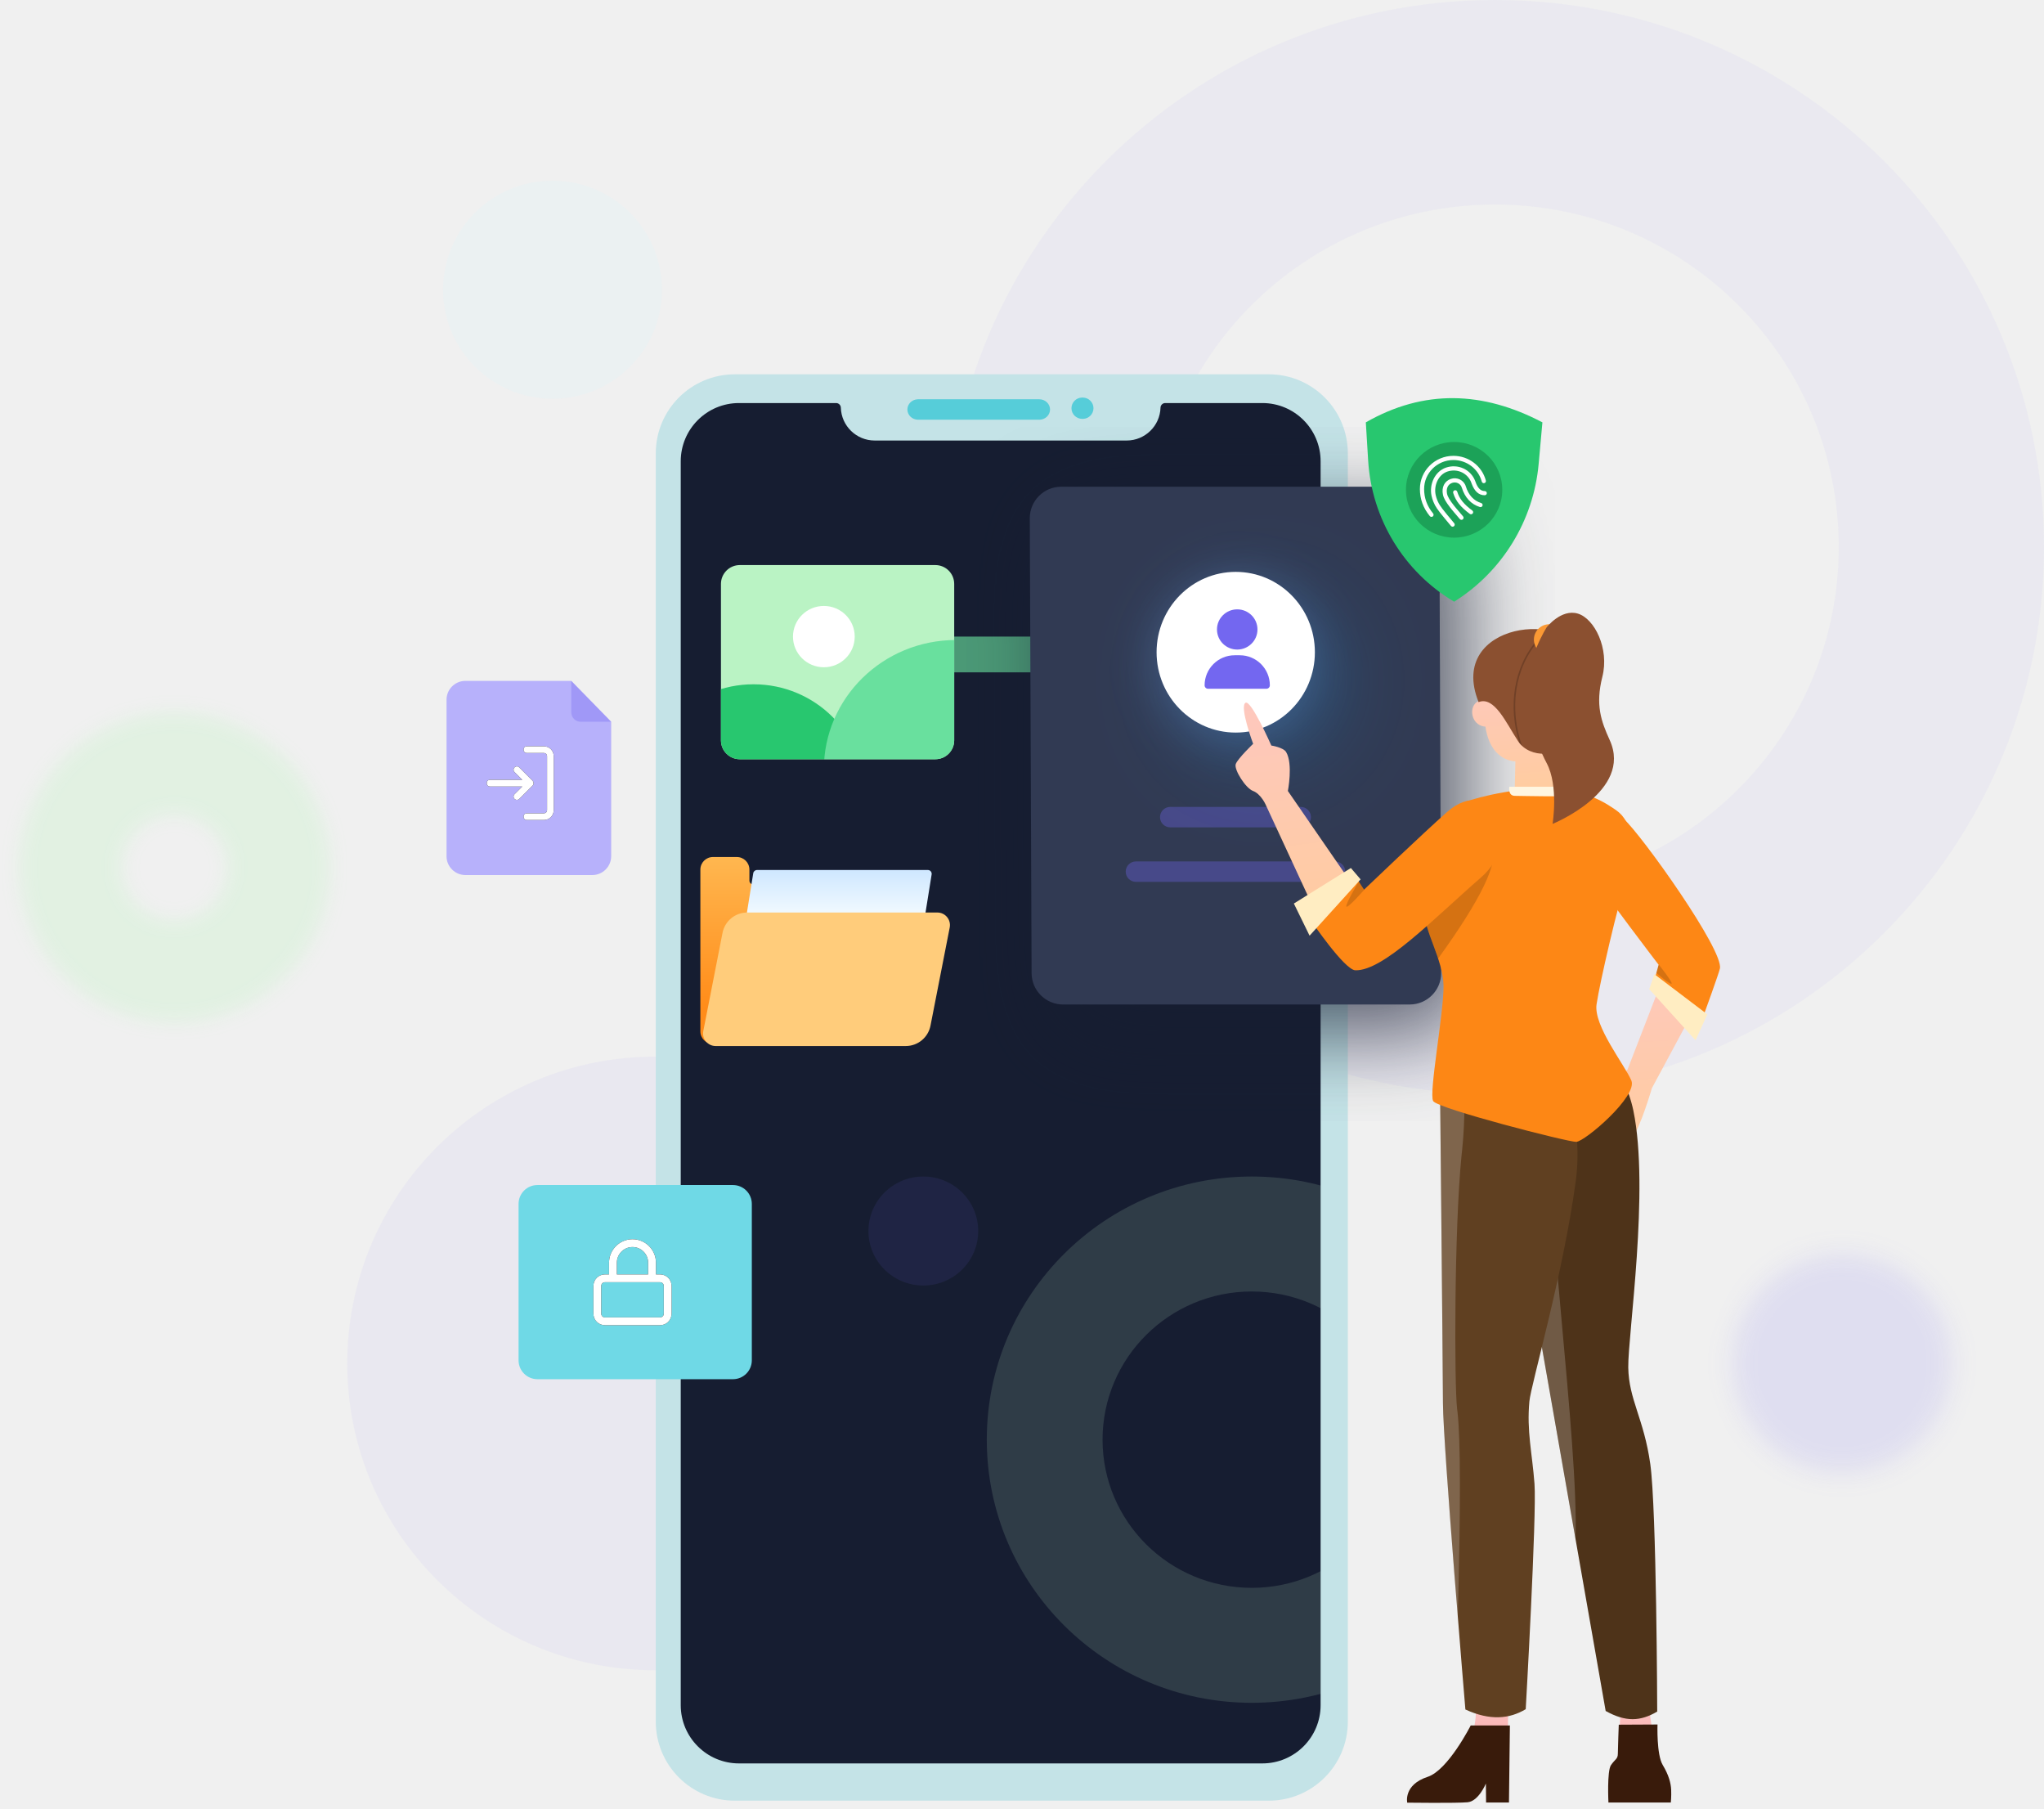
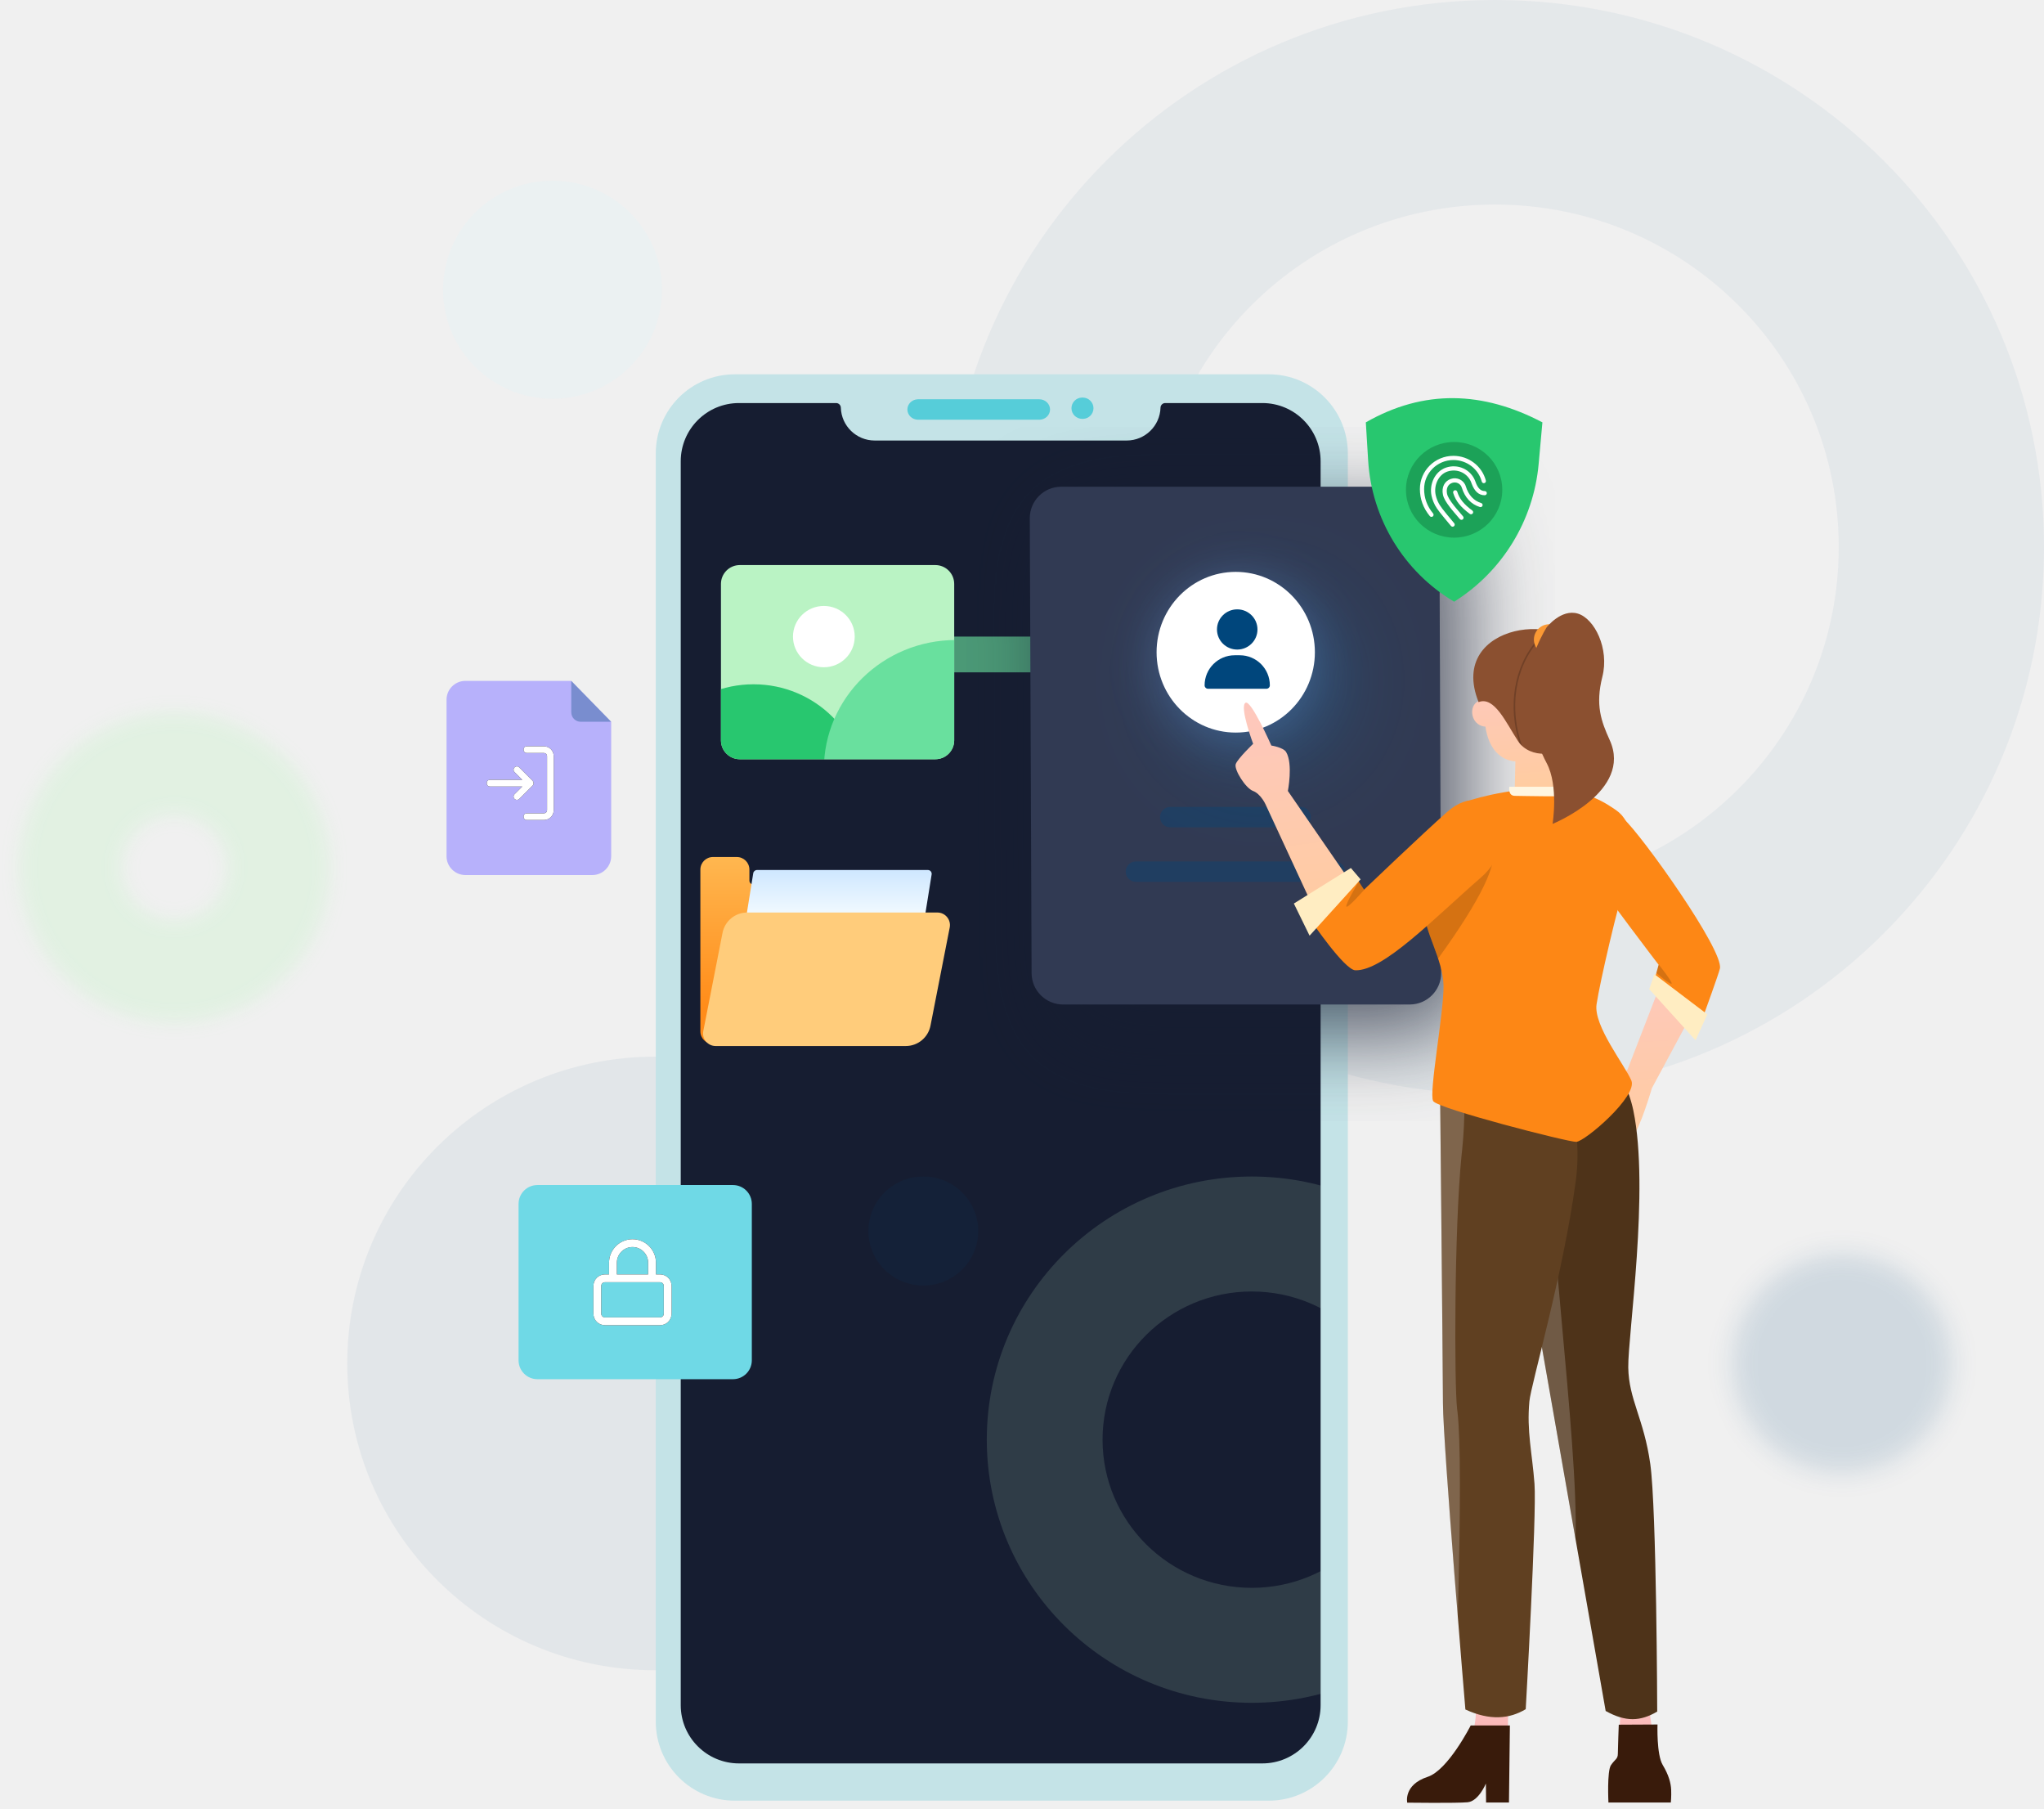
<svg xmlns="http://www.w3.org/2000/svg" width="650" height="575" viewBox="0 0 650 575" fill="none">
  <g id="Illustration">
    <g id="Shape">
-       <path id="Oval" opacity="0.053" fill-rule="evenodd" clip-rule="evenodd" d="M650 173.93C650 77.871 571.829 0 475.402 0C378.974 0 300.804 77.871 300.804 173.93C300.804 269.988 378.974 347.859 475.402 347.859C571.829 347.859 650 269.988 650 173.93ZM366.074 173.93C366.074 113.781 415.022 65.02 475.402 65.02C535.782 65.02 584.729 113.781 584.729 173.93C584.729 234.078 535.782 282.839 475.402 282.839C415.022 282.839 366.074 234.078 366.074 173.93Z" fill="#7367F0" />
+       <path id="Oval" opacity="0.053" fill-rule="evenodd" clip-rule="evenodd" d="M650 173.93C650 77.871 571.829 0 475.402 0C378.974 0 300.804 77.871 300.804 173.93C300.804 269.988 378.974 347.859 475.402 347.859C571.829 347.859 650 269.988 650 173.93ZM366.074 173.93C366.074 113.781 415.022 65.02 475.402 65.02C535.782 65.02 584.729 113.781 584.729 173.93C584.729 234.078 535.782 282.839 475.402 282.839C415.022 282.839 366.074 234.078 366.074 173.93Z" fill="#00467c" />
      <g id="Oval_2" opacity="0.141" filter="url(#filter0_f)">
        <path fill-rule="evenodd" clip-rule="evenodd" d="M104.993 275.795C104.993 248.563 82.833 226.488 55.497 226.488C28.16 226.488 6 248.563 6 275.795C6 303.027 28.16 325.102 55.497 325.102C82.833 325.102 104.993 303.027 104.993 275.795ZM38.635 275.795C38.635 266.518 46.184 258.998 55.497 258.998C64.809 258.998 72.358 266.518 72.358 275.795C72.358 285.072 64.809 292.592 55.497 292.592C46.184 292.592 38.635 285.072 38.635 275.795Z" fill="#8BF78F" />
      </g>
-       <ellipse id="Oval_3" cx="208.338" cy="433.469" rx="97.905" ry="97.531" fill="#7367F0" fill-opacity="0.061" />
+       <ellipse id="Oval_3" cx="208.338" cy="433.469" rx="97.905" ry="97.531" fill="#00467c" fill-opacity="0.061" />
      <ellipse id="Oval_4" opacity="0.141" cx="175.702" cy="92.112" rx="34.811" ry="34.678" fill="#CEF5FF" />
      <g id="Oval_5" filter="url(#filter1_f)">
-         <ellipse cx="585.818" cy="433.469" rx="34.811" ry="34.678" fill="#7367F0" fill-opacity="0.136" />
+         <ellipse cx="585.818" cy="433.469" rx="34.811" ry="34.678" fill="#00467c" fill-opacity="0.136" />
      </g>
    </g>
    <g id="File Organizer">
      <g id="Phone3">
        <path id="Rectangle" fill-rule="evenodd" clip-rule="evenodd" d="M208.539 144.137C208.539 130.254 219.793 119 233.676 119H403.481C417.364 119 428.618 130.254 428.618 144.137V547.336C428.618 561.218 417.364 572.473 403.481 572.473H233.676C219.793 572.473 208.539 561.218 208.539 547.336V144.137Z" fill="#C4E3E7" />
        <g id="Group 48">
          <path id="Rectangle_2" fill-rule="evenodd" clip-rule="evenodd" d="M216.477 146.66C216.477 136.431 224.769 128.138 234.999 128.138H265.888C266.701 128.138 267.366 128.784 267.39 129.597V129.597C267.559 135.419 272.328 140.051 278.153 140.051H358.284C364.108 140.051 368.877 135.419 369.047 129.597V129.597C369.07 128.784 369.736 128.138 370.548 128.138H401.438C411.667 128.138 419.96 136.431 419.96 146.66V542.105C419.96 552.334 411.667 560.627 401.438 560.627H234.999C224.769 560.627 216.477 552.334 216.477 542.105V146.66Z" fill="#161D31" />
          <mask id="mask0" mask-type="alpha" maskUnits="userSpaceOnUse" x="216" y="128" width="204" height="433">
            <path id="Rectangle_3" fill-rule="evenodd" clip-rule="evenodd" d="M216.477 146.66C216.477 136.431 224.769 128.138 234.999 128.138H265.888C266.701 128.138 267.366 128.784 267.39 129.597V129.597C267.559 135.419 272.328 140.051 278.153 140.051H358.284C364.108 140.051 368.877 135.419 369.047 129.597V129.597C369.07 128.784 369.736 128.138 370.548 128.138H401.438C411.667 128.138 419.96 136.431 419.96 146.66V542.105C419.96 552.334 411.667 560.627 401.438 560.627H234.999C224.769 560.627 216.477 552.334 216.477 542.105V146.66Z" fill="white" />
          </mask>
          <g mask="url(#mask0)">
-             <ellipse id="Oval_6" opacity="0.099" cx="293.623" cy="391.368" rx="17.453" ry="17.328" fill="#7367F0" />
+             <ellipse id="Oval_6" opacity="0.099" cx="293.623" cy="391.368" rx="17.453" ry="17.328" fill="#00467c" />
            <path id="Oval_7" opacity="0.141" fill-rule="evenodd" clip-rule="evenodd" d="M398.068 374.04C444.606 374.04 482.333 411.496 482.333 457.7C482.333 503.904 444.606 541.359 398.068 541.359C351.53 541.359 313.803 503.904 313.803 457.7C313.803 411.496 351.53 374.04 398.068 374.04ZM398.068 410.59C371.862 410.59 350.618 431.682 350.618 457.7C350.618 483.717 371.862 504.809 398.068 504.809C424.274 504.809 445.518 483.717 445.518 457.7C445.518 431.682 424.274 410.59 398.068 410.59Z" fill="#C8F5D0" />
            <path id="Rectangle_4" fill-rule="evenodd" clip-rule="evenodd" d="M241.264 208.075C241.264 204.934 243.809 202.389 246.949 202.389H391.019C394.159 202.389 396.704 204.934 396.704 208.075V208.075C396.704 211.215 394.159 213.76 391.019 213.76H246.949C243.809 213.76 241.264 211.215 241.264 208.075V208.075Z" fill="#68DE9E" fill-opacity="0.642" />
          </g>
        </g>
        <path id="Path" d="M330.508 126.939C332.39 126.939 333.916 128.394 333.916 130.188C333.916 131.942 332.457 133.372 330.632 133.435L330.508 133.437H291.962C290.08 133.437 288.554 131.982 288.554 130.188C288.554 128.433 290.013 127.004 291.838 126.941L291.962 126.939H330.508Z" fill="#56CDD9" />
        <path id="Path_2" d="M344.322 126.397C346.205 126.397 347.731 127.913 347.731 129.782C347.731 131.609 346.272 133.099 344.447 133.164L344.322 133.166H344.143C342.261 133.166 340.734 131.651 340.734 129.782C340.734 127.954 342.193 126.465 344.018 126.4L344.143 126.397H344.322Z" fill="#56CDD9" />
      </g>
      <g id="Icon54">
        <g id="Group 37">
          <path id="Rectangle_5" fill-rule="evenodd" clip-rule="evenodd" d="M222.72 276.463C222.72 274.254 224.511 272.463 226.72 272.463L234.313 272.463C236.523 272.463 238.313 274.254 238.313 276.463V279.966C238.313 280.639 238.859 281.185 239.533 281.185H289.542C291.751 281.185 293.542 282.976 293.542 285.185V327.883C293.542 330.092 291.751 331.883 289.542 331.883H226.72C224.511 331.883 222.72 330.092 222.72 327.883V276.463Z" fill="url(#paint0_linear)" />
          <path id="Rectangle_6" fill-rule="evenodd" clip-rule="evenodd" d="M239.536 277.616C239.631 277.025 240.141 276.59 240.739 276.59H295.061C295.812 276.59 296.384 277.261 296.265 278.003L288.105 328.794C288.01 329.385 287.5 329.82 286.901 329.82H232.579C231.829 329.82 231.256 329.149 231.375 328.408L239.536 277.616Z" fill="url(#paint1_linear)" />
          <path id="Rectangle_7" fill-rule="evenodd" clip-rule="evenodd" d="M298.086 290.108C300.604 290.108 302.496 292.406 302.012 294.877L295.899 326.091C295.163 329.845 291.873 332.554 288.048 332.554H227.579C225.061 332.554 223.17 330.256 223.654 327.785L229.767 296.57C230.502 292.816 233.792 290.108 237.617 290.108L298.086 290.108Z" fill="#FFCC7B" />
        </g>
      </g>
      <g id="Group 28">
        <path id="Rectangle_8" fill-rule="evenodd" clip-rule="evenodd" d="M142 222.468C142 219.154 144.686 216.468 148 216.468H181.667L194.359 229.463V272.197C194.359 275.511 191.673 278.197 188.359 278.197H148C144.686 278.197 142 275.511 142 272.197V222.468Z" fill="#B7B1FB" />
        <g id="Icon">
          <path id="Mask" fill-rule="evenodd" clip-rule="evenodd" d="M176.099 257.505V240.458C176.099 238.647 174.714 237.262 172.903 237.262H167.575C166.935 237.262 166.509 237.688 166.509 238.327C166.509 238.966 166.935 239.393 167.575 239.393H172.903C173.542 239.393 173.968 239.819 173.968 240.458V257.505C173.968 258.144 173.542 258.57 172.903 258.57H167.575C166.935 258.57 166.509 258.996 166.509 259.636C166.509 260.275 166.935 260.701 167.575 260.701H172.903C174.714 260.701 176.099 259.316 176.099 257.505ZM169.599 248.555C169.706 248.875 169.706 249.194 169.599 249.408C169.599 249.514 169.493 249.621 169.386 249.727L165.124 253.989C164.91 254.202 164.591 254.308 164.378 254.308C164.165 254.308 163.845 254.202 163.632 253.989C163.205 253.563 163.205 252.923 163.632 252.497L166.083 250.047H155.853C155.213 250.047 154.787 249.621 154.787 248.981C154.787 248.342 155.213 247.916 155.853 247.916H166.083L163.632 245.465C163.205 245.039 163.205 244.4 163.632 243.974C164.058 243.548 164.697 243.548 165.124 243.974L169.386 248.236C169.439 248.289 169.466 248.342 169.493 248.395C169.519 248.449 169.546 248.502 169.599 248.555Z" fill="black" />
          <mask id="mask1" mask-type="alpha" maskUnits="userSpaceOnUse" x="154" y="237" width="23" height="24">
            <path id="Mask_2" fill-rule="evenodd" clip-rule="evenodd" d="M176.099 257.505V240.458C176.099 238.647 174.714 237.262 172.903 237.262H167.575C166.935 237.262 166.509 237.688 166.509 238.327C166.509 238.966 166.935 239.393 167.575 239.393H172.903C173.542 239.393 173.968 239.819 173.968 240.458V257.505C173.968 258.144 173.542 258.57 172.903 258.57H167.575C166.935 258.57 166.509 258.996 166.509 259.636C166.509 260.275 166.935 260.701 167.575 260.701H172.903C174.714 260.701 176.099 259.316 176.099 257.505ZM169.599 248.555C169.706 248.875 169.706 249.194 169.599 249.408C169.599 249.514 169.493 249.621 169.386 249.727L165.124 253.989C164.91 254.202 164.591 254.308 164.378 254.308C164.165 254.308 163.845 254.202 163.632 253.989C163.205 253.563 163.205 252.923 163.632 252.497L166.083 250.047H155.853C155.213 250.047 154.787 249.621 154.787 248.981C154.787 248.342 155.213 247.916 155.853 247.916H166.083L163.632 245.465C163.205 245.039 163.205 244.4 163.632 243.974C164.058 243.548 164.697 243.548 165.124 243.974L169.386 248.236C169.439 248.289 169.466 248.342 169.493 248.395C169.519 248.449 169.546 248.502 169.599 248.555Z" fill="white" />
          </mask>
          <g mask="url(#mask1)">
            <g id="Icon Color">
              <rect id="ð¨ Icon Color" x="152.656" y="236.196" width="25.575" height="25.57" fill="white" />
            </g>
          </g>
        </g>
-         <path id="Path_3" opacity="0.34" d="M194.358 229.463H184.666C183.009 229.463 181.666 228.12 181.666 226.463V216.468L194.358 229.463Z" fill="#7367F0" />
+         <path id="Path_3" opacity="0.34" d="M194.358 229.463H184.666C183.009 229.463 181.666 228.12 181.666 226.463V216.468L194.358 229.463Z" fill="#00467c" />
      </g>
      <g id="Group">
        <path id="Rectangle_9" fill-rule="evenodd" clip-rule="evenodd" d="M164.907 382.748C164.907 379.434 167.594 376.748 170.907 376.748H233.082C236.396 376.748 239.082 379.434 239.082 382.748V432.477C239.082 435.791 236.396 438.477 233.082 438.477H170.907C167.594 438.477 164.907 435.791 164.907 432.477V382.748Z" fill="#6FD9E6" />
        <g id="Icon_2">
          <path id="Mask_3" fill-rule="evenodd" clip-rule="evenodd" d="M209.841 405.159H208.598V401.43C208.598 397.328 205.241 393.972 201.138 393.972C197.036 393.972 193.679 397.328 193.679 401.43V405.159H192.436C190.322 405.159 188.706 406.774 188.706 408.888V417.589C188.706 419.702 190.322 421.317 192.436 421.317H209.841C211.954 421.317 213.57 419.702 213.57 417.589V408.888C213.57 406.774 211.954 405.159 209.841 405.159ZM196.165 401.43C196.165 398.695 198.403 396.458 201.138 396.458C203.873 396.458 206.111 398.695 206.111 401.43V405.159H196.165V401.43ZM209.841 418.831C210.587 418.831 211.084 418.334 211.084 417.589V408.888C211.084 408.142 210.587 407.645 209.841 407.645H192.436C191.69 407.645 191.192 408.142 191.192 408.888V417.589C191.192 418.334 191.69 418.831 192.436 418.831H209.841Z" fill="black" />
          <mask id="mask2" mask-type="alpha" maskUnits="userSpaceOnUse" x="188" y="393" width="26" height="29">
            <path id="Mask_4" fill-rule="evenodd" clip-rule="evenodd" d="M209.841 405.159H208.598V401.43C208.598 397.328 205.241 393.972 201.138 393.972C197.036 393.972 193.679 397.328 193.679 401.43V405.159H192.436C190.322 405.159 188.706 406.774 188.706 408.888V417.589C188.706 419.702 190.322 421.317 192.436 421.317H209.841C211.954 421.317 213.57 419.702 213.57 417.589V408.888C213.57 406.774 211.954 405.159 209.841 405.159ZM196.165 401.43C196.165 398.695 198.403 396.458 201.138 396.458C203.873 396.458 206.111 398.695 206.111 401.43V405.159H196.165V401.43ZM209.841 418.831C210.587 418.831 211.084 418.334 211.084 417.589V408.888C211.084 408.142 210.587 407.645 209.841 407.645H192.436C191.69 407.645 191.192 408.142 191.192 408.888V417.589C191.192 418.334 191.69 418.831 192.436 418.831H209.841Z" fill="white" />
          </mask>
          <g mask="url(#mask2)">
            <g id="Icon Color_2">
              <rect id="ð¨ Icon Color_2" x="186.22" y="392.729" width="29.837" height="29.832" fill="white" />
            </g>
          </g>
        </g>
      </g>
      <g id="Group 34">
        <path id="Rectangle_10" d="M229.265 185.646C229.265 182.333 231.951 179.646 235.265 179.646H297.44C300.754 179.646 303.44 182.333 303.44 185.646V235.376C303.44 238.69 300.754 241.376 297.44 241.376H235.265C231.951 241.376 229.265 238.69 229.265 235.376V185.646Z" fill="#BAF3C4" />
        <mask id="mask3" mask-type="alpha" maskUnits="userSpaceOnUse" x="229" y="179" width="75" height="63">
          <path id="Rectangle_11" d="M229.265 185.646C229.265 182.333 231.951 179.646 235.265 179.646H297.44C300.754 179.646 303.44 182.333 303.44 185.646V235.376C303.44 238.69 300.754 241.376 297.44 241.376H235.265C231.951 241.376 229.265 238.69 229.265 235.376V185.646Z" fill="white" />
        </mask>
        <g mask="url(#mask3)">
          <ellipse id="Oval_8" cx="261.989" cy="202.389" rx="9.817" ry="9.747" fill="white" />
          <ellipse id="Oval_9" cx="239.627" cy="252.747" rx="35.451" ry="35.197" fill="#28C76F" />
          <ellipse id="Oval_10" cx="303.986" cy="244.625" rx="41.996" ry="41.153" fill="#69E09E" />
        </g>
      </g>
      <g id="Group 23">
        <g id="Rectangle_12" filter="url(#filter2_d)">
          <path fill-rule="evenodd" clip-rule="evenodd" d="M327.477 164.778C327.455 159.239 331.939 154.738 337.477 154.738H447.72C453.227 154.738 457.698 159.191 457.72 164.698L458.295 309.31C458.317 314.848 453.833 319.35 448.295 319.35H338.052C332.545 319.35 328.074 314.897 328.052 309.39L327.477 164.778Z" fill="#313A53" />
        </g>
-         <path id="Rectangle_13" opacity="0.34" d="M368.889 259.786C368.889 257.992 370.343 256.537 372.138 256.537H413.635C415.43 256.537 416.884 257.992 416.884 259.786V259.786C416.884 261.581 415.43 263.035 413.635 263.035H372.138C370.343 263.035 368.889 261.581 368.889 259.786V259.786Z" fill="#7367F0" />
-         <path id="Rectangle_14" opacity="0.34" d="M357.98 277.114C357.98 275.32 359.435 273.865 361.229 273.865H424.543C426.338 273.865 427.792 275.32 427.792 277.114V277.114C427.792 278.908 426.338 280.363 424.543 280.363H361.229C359.435 280.363 357.98 278.908 357.98 277.114V277.114Z" fill="#7367F0" />
+         <path id="Rectangle_13" opacity="0.34" d="M368.889 259.786C368.889 257.992 370.343 256.537 372.138 256.537H413.635C415.43 256.537 416.884 257.992 416.884 259.786V259.786C416.884 261.581 415.43 263.035 413.635 263.035H372.138C370.343 263.035 368.889 261.581 368.889 259.786V259.786Z" fill="#00467c" />
+         <path id="Rectangle_14" opacity="0.34" d="M357.98 277.114C357.98 275.32 359.435 273.865 361.229 273.865H424.543C426.338 273.865 427.792 275.32 427.792 277.114V277.114C427.792 278.908 426.338 280.363 424.543 280.363H361.229C359.435 280.363 357.98 278.908 357.98 277.114V277.114Z" fill="#00467c" />
        <g id="Icon8">
          <g id="Oval_11" filter="url(#filter3_dd)">
            <ellipse cx="392.968" cy="207.357" rx="25.17" ry="25.545" fill="white" />
          </g>
          <g id="Group 70">
-             <path id="Combined Shape" fill-rule="evenodd" clip-rule="evenodd" d="M393.443 206.51C396.999 206.51 399.882 203.648 399.882 200.117C399.882 196.587 396.999 193.725 393.443 193.725C389.887 193.725 387.004 196.587 387.004 200.117C387.004 203.648 389.887 206.51 393.443 206.51ZM392.631 208.32C387.35 208.32 383.069 212.601 383.069 217.881C383.069 218.485 383.559 218.974 384.162 218.974H402.724C403.327 218.974 403.817 218.485 403.817 217.881C403.817 212.601 399.536 208.32 394.255 208.32H392.631Z" fill="#7367F0" />
+             <path id="Combined Shape" fill-rule="evenodd" clip-rule="evenodd" d="M393.443 206.51C396.999 206.51 399.882 203.648 399.882 200.117C399.882 196.587 396.999 193.725 393.443 193.725C389.887 193.725 387.004 196.587 387.004 200.117C387.004 203.648 389.887 206.51 393.443 206.51ZM392.631 208.32C387.35 208.32 383.069 212.601 383.069 217.881C383.069 218.485 383.559 218.974 384.162 218.974H402.724C403.327 218.974 403.817 218.485 403.817 217.881C403.817 212.601 399.536 208.32 394.255 208.32H392.631Z" fill="#00467c" />
          </g>
        </g>
      </g>
      <g id="Wom3.5">
        <g id="RArm">
          <path id="Path_4" fill-rule="evenodd" clip-rule="evenodd" d="M517.545 340.072C517.545 340.072 505.347 352.052 506.095 353.223C506.843 354.403 512.99 351.663 512.99 351.663C512.99 351.663 505.321 364.247 506.899 365.214C508.476 366.181 516.545 364.223 519.019 361.629C521.494 359.035 525.312 345.945 525.312 345.945L543.865 311.45L530.41 306.827L517.545 340.072Z" fill="url(#paint2_linear)" />
          <path id="Path_5" fill-rule="evenodd" clip-rule="evenodd" d="M505.088 276.306C510.211 284.208 527.455 306.729 527.455 306.729L526.198 311.222L542.045 322.008C542.045 322.008 546.547 309.66 546.938 307.923C548.226 302.193 522.192 265.626 516.362 260.342C507.184 252.022 497.26 264.229 505.088 276.306Z" fill="#FD8715" />
          <path id="Path_6" fill-rule="evenodd" clip-rule="evenodd" d="M531.576 312.707C531.872 312.135 527.48 306.648 527.48 306.648L526.736 309.316C526.736 309.316 531.281 313.28 531.576 312.707Z" fill="black" fill-opacity="0.16" />
          <path id="Path 70" fill-rule="evenodd" clip-rule="evenodd" d="M526.1 309.714L542.936 322.479L539.184 330.734L524.464 314.478L526.1 309.714Z" fill="#FFEDC2" />
        </g>
        <g id="RLeg">
          <path id="Path_7" fill-rule="evenodd" clip-rule="evenodd" d="M515.472 542.024L514.537 557.842L526.524 558.152L524.271 542.024H515.472Z" fill="url(#paint3_linear)" />
          <path id="Path_8" fill-rule="evenodd" clip-rule="evenodd" d="M527.092 548.256C527.092 548.256 526.756 557.782 528.743 561.108C530.743 564.433 531.348 567.012 531.437 569.001C531.531 571.133 531.328 573.065 531.328 573.065H511.488C511.488 573.065 510.991 563.042 512.305 561.152C513.619 559.263 514.481 559.23 514.481 557.56C514.492 555.89 514.776 548.318 514.776 548.318L527.092 548.256Z" fill="#391B0B" />
          <path id="Path_9" fill-rule="evenodd" clip-rule="evenodd" d="M473.239 330.841L504.336 327.485L504.793 327.906C507.009 330.003 516.641 339.739 519.408 353.048C524.633 378.173 517.64 424.578 517.795 434.753C517.943 444.929 522.786 451.069 524.799 465.456C526.811 479.843 527.001 544.143 527.001 544.143C521.665 547.283 516.97 547.507 510.607 543.955L473.239 330.841Z" fill="#4E3319" />
          <path id="Path_10" fill-rule="evenodd" clip-rule="evenodd" d="M501.016 489.256L473.239 330.841L490.529 328.975C491.299 384.008 502.052 458.397 501.016 489.256Z" fill="white" fill-opacity="0.192" />
        </g>
        <g id="LLeg">
          <path id="Path_11" fill-rule="evenodd" clip-rule="evenodd" d="M479.609 540.361L469.387 540.526C469.387 540.526 470.059 551.06 466.128 554.628L465.913 554.815C461.168 558.764 479.476 557.339 479.476 557.339L479.609 540.361Z" fill="url(#paint4_linear)" />
          <path id="Path_12" fill-rule="evenodd" clip-rule="evenodd" d="M480.151 548.573L479.857 573.056L472.578 573.061L472.515 567.028C472.515 567.028 470.219 572.653 466.71 572.978C463.191 573.303 447.509 573.104 447.509 573.104C447.509 573.104 446.206 567.456 454.012 564.891C460.505 562.759 467.684 548.573 467.684 548.573H480.151Z" fill="#391B0B" />
          <path id="Path_13" fill-rule="evenodd" clip-rule="evenodd" d="M457.814 333.019L492.733 331.844L492.994 332.323C494.688 335.514 503.972 354.195 501.106 375.428C497.082 405.232 486.853 440.171 486.352 445.509C485.459 455.025 487.245 461.915 487.977 471.744C488.709 481.573 485.185 543.391 485.185 543.391C480.003 546.485 473.837 547.092 465.998 543.484C465.998 543.484 458.921 459.518 458.869 446.229C458.817 432.941 457.814 333.019 457.814 333.019Z" fill="#604021" />
          <path id="Path_14" fill-rule="evenodd" clip-rule="evenodd" d="M465 365.255L464.768 367.463C462.441 390.748 462.458 440.198 463.36 447.824L463.483 448.807C464.483 457.412 464.515 479.26 463.58 514.35L462.364 499.208C460.058 470.072 458.893 452.412 458.869 446.229L458.827 439.83C458.626 413.956 457.814 333.018 457.814 333.018L465.179 332.771C465.966 345.547 465.906 356.375 465 365.255Z" fill="white" fill-opacity="0.192" />
        </g>
        <g id="Head">
          <path id="Path_15" fill-rule="evenodd" clip-rule="evenodd" d="M471.13 222.653C466.834 223.12 467.138 230.619 472.368 231.011C473.437 238.24 477.25 241.684 481.898 242.083L481.64 253.018L502.199 253.006C502.199 253.006 496.41 245.281 496.699 234.706C496.987 224.13 496.505 214.196 496.505 214.196L469.876 214.67L471.13 222.653Z" fill="url(#paint5_linear)" />
          <path id="Path_16" fill-rule="evenodd" clip-rule="evenodd" d="M470.195 223.215C475.199 221.25 478.896 229.709 482.725 235.589C486.554 241.468 496.474 240.469 497.841 235.589C503.017 224.899 507.478 210.367 501.438 209.174C500.587 193.726 459.859 197.373 470.195 223.215Z" fill="#8B5030" />
          <path id="Combined Shape_2" fill-rule="evenodd" clip-rule="evenodd" d="M498.141 203.079H489.281H489.169L489.095 203.162C481.246 211.86 479.5 224.681 483.191 236.235C483.447 236.556 483.724 236.853 484.017 237.126C479.932 225.481 481.513 212.381 489.392 203.579H498.734C498.544 203.406 498.346 203.24 498.141 203.079Z" fill="black" fill-opacity="0.199" />
          <ellipse id="Oval_12" cx="492.697" cy="203.329" rx="4.909" ry="4.873" fill="#FB9934" />
        </g>
        <g id="Body">
          <path id="Path_17" fill-rule="evenodd" clip-rule="evenodd" d="M465.736 255.135C461.149 261.825 453.505 284.53 453.071 289.637C452.583 295.529 458.945 304.915 459.049 313.444C459.142 321.974 454.304 347.658 455.758 350.058C457.2 352.457 498.554 363.079 501.252 363.022C503.939 362.964 520.901 348.507 518.773 343.511C516.633 338.515 506.7 326.099 507.712 319.292C508.712 312.485 514.521 287.36 517.405 278.809C520.278 270.257 519.32 261.279 513.959 257.6C511.305 255.779 504.226 250.606 491.619 250.63C479.012 250.654 466.092 254.617 465.736 255.135Z" fill="#FD8715" />
          <path id="Path 68" fill-rule="evenodd" clip-rule="evenodd" d="M479.971 250.141C479.971 250.141 479.44 253.018 481.763 253.018C484.085 253.018 499.665 253.527 501.774 252.617C503.884 251.708 503.251 250.141 503.251 250.141H479.971Z" fill="#FFF6E1" />
          <path id="Path_18" fill-rule="evenodd" clip-rule="evenodd" d="M459.078 269.604L459.219 269.533C467.714 265.323 472.817 265.137 474.527 268.975C476.738 273.937 471.004 285.858 457.327 304.74C455.448 299.013 452.746 293.553 453.071 289.637C453.322 286.681 455.988 277.832 459.078 269.604Z" fill="black" fill-opacity="0.16" />
        </g>
        <g id="LArm">
          <path id="Path_19" fill-rule="evenodd" clip-rule="evenodd" d="M402.413 255.658C402.413 255.658 400.883 252.36 398.477 251.468C396.072 250.576 392.393 244.665 392.962 242.949C393.531 241.233 398.507 236.473 398.507 236.473C398.507 236.473 394.108 224.753 396.056 223.43C397.777 222.261 404.291 237.023 404.291 237.023C404.291 237.023 408.121 237.596 409.004 239.106C411.232 242.91 409.548 251.468 409.548 251.468L432.156 284.267L421.782 297.472L402.413 255.658Z" fill="url(#paint6_linear)" />
          <path id="Path_20" fill-rule="evenodd" clip-rule="evenodd" d="M460.125 258.201C452.479 264.945 433.777 282.836 433.777 282.836C433.777 282.836 430.999 278.609 430.999 278.609L417.013 292.828C417.013 292.828 427.563 308.364 430.999 308.473C439.95 308.756 455.989 291.976 471.068 278.874C484.588 267.126 474.377 245.631 460.125 258.201Z" fill="#FD8715" />
          <path id="Path_21" fill-rule="evenodd" clip-rule="evenodd" d="M433.832 282.857C433.832 282.857 428.586 288.881 428.153 288.224C427.72 287.567 432.11 280.244 432.11 280.244L433.832 282.857Z" fill="black" fill-opacity="0.16" />
          <path id="Path 69" fill-rule="evenodd" clip-rule="evenodd" d="M432.673 279.567L416.452 297.472L411.454 287.254L429.587 275.957L432.673 279.567Z" fill="#FFEDC2" />
        </g>
        <path id="Path_22" fill-rule="evenodd" clip-rule="evenodd" d="M491.835 199.45C491.835 199.45 496.429 193.51 501.733 195.069C507.037 196.627 511.834 206.18 509.556 215.159C507.29 224.14 509.159 229.262 511.909 235.315C519.295 251.595 493.721 261.933 493.721 261.933C493.721 261.933 495.717 249.869 491.835 242.584C487.838 235.082 485.568 225.461 485.568 219.574C485.568 209.336 491.835 199.45 491.835 199.45Z" fill="#8B5030" />
      </g>
      <g id="Group 39">
        <path id="Rectangle_15" fill-rule="evenodd" clip-rule="evenodd" d="M434.338 134.277C452.818 123.705 471.55 124.331 490.493 134.277L489.293 147.546C487.666 165.529 477.722 181.716 462.415 191.295V191.295V191.295C446.446 181.783 436.213 164.989 435.08 146.435L434.338 134.277Z" fill="#28C76F" />
        <ellipse id="Oval_13" cx="462.416" cy="155.723" rx="15.315" ry="15.205" fill="#1CA258" />
        <g id="Group 40">
          <path id="Path_23" fill-rule="evenodd" clip-rule="evenodd" d="M462.197 144.922C467.068 144.922 471.284 148.181 472.507 152.778C472.602 153.133 472.388 153.497 472.031 153.591C471.673 153.685 471.306 153.473 471.212 153.118C470.143 149.102 466.456 146.252 462.197 146.252C457.048 146.252 452.875 150.381 452.875 155.472C452.875 158.346 453.824 160.929 455.734 163.247C455.969 163.531 455.927 163.95 455.64 164.183C455.354 164.415 454.932 164.374 454.697 164.089C452.593 161.537 451.535 158.656 451.535 155.472C451.535 149.645 456.309 144.922 462.197 144.922Z" fill="white" />
          <path id="Path_24" fill-rule="evenodd" clip-rule="evenodd" d="M459.827 148.663C463.619 147.367 467.713 149.243 469.112 152.912L469.188 153.122C469.907 155.195 470.885 156.133 472.136 156.117C472.506 156.112 472.81 156.406 472.814 156.774C472.819 157.141 472.523 157.443 472.153 157.447C470.288 157.471 468.903 156.203 468.011 153.807L467.921 153.555C466.843 150.448 463.432 148.838 460.263 149.921C457.41 150.896 455.885 154.344 456.556 157.383C456.686 157.975 456.851 158.506 457.064 159.018L457.255 159.46C457.891 160.856 458.718 161.903 462.454 166.36C462.69 166.643 462.652 167.062 462.367 167.297C462.083 167.532 461.66 167.493 461.423 167.211L459.42 164.808C457.016 161.896 456.473 161.066 455.867 159.626L455.825 159.525C455.582 158.939 455.393 158.334 455.246 157.668C454.441 154.017 456.272 149.879 459.827 148.663Z" fill="white" />
          <path id="Path_25" fill-rule="evenodd" clip-rule="evenodd" d="M461.375 152.255C463.339 151.583 465.512 152.632 466.122 154.593C467.003 157.418 468.623 159.173 471.015 159.927C471.368 160.038 471.563 160.412 471.451 160.762C471.339 161.112 470.962 161.306 470.61 161.195C467.779 160.303 465.847 158.21 464.842 154.986C464.458 153.753 463.07 153.083 461.811 153.513C460.471 153.971 459.808 155.254 460.174 157.01C460.359 157.903 461.094 159.119 462.345 160.703L462.558 160.971C462.734 161.19 462.918 161.414 463.118 161.653L465.271 164.182C465.507 164.465 465.467 164.885 465.182 165.119C464.897 165.353 464.474 165.313 464.238 165.03L462.516 163.012L462.085 162.501C461.881 162.256 461.692 162.026 461.511 161.801L461.077 161.252C459.831 159.642 459.089 158.372 458.861 157.279C458.364 154.891 459.373 152.939 461.375 152.255Z" fill="white" />
          <path id="Path_26" fill-rule="evenodd" clip-rule="evenodd" d="M462.568 155.878C462.922 155.77 463.296 155.968 463.405 156.319C464.127 158.66 465.541 160.321 468.201 162.304C468.497 162.524 468.557 162.941 468.335 163.235C468.113 163.529 467.693 163.588 467.397 163.368C464.531 161.231 462.944 159.368 462.123 156.709C462.015 156.358 462.214 155.986 462.568 155.878Z" fill="white" />
        </g>
      </g>
    </g>
  </g>
  <defs>
    <filter id="filter0_f" x="0.563" y="221.051" width="109.866" height="109.487" filterUnits="userSpaceOnUse" color-interpolation-filters="sRGB">
      <feFlood flood-opacity="0" result="BackgroundImageFix" />
      <feBlend mode="normal" in="SourceGraphic" in2="BackgroundImageFix" result="shape" />
      <feGaussianBlur stdDeviation="2.718" result="effect1_foregroundBlur" />
    </filter>
    <filter id="filter1_f" x="542.852" y="390.637" width="85.931" height="85.665" filterUnits="userSpaceOnUse" color-interpolation-filters="sRGB">
      <feFlood flood-opacity="0" result="BackgroundImageFix" />
      <feBlend mode="normal" in="SourceGraphic" in2="BackgroundImageFix" result="shape" />
      <feGaussianBlur stdDeviation="4.077" result="effect1_foregroundBlur" />
    </filter>
    <filter id="filter2_d" x="307.478" y="135.738" width="186.818" height="220.612" filterUnits="userSpaceOnUse" color-interpolation-filters="sRGB">
      <feFlood flood-opacity="0" result="BackgroundImageFix" />
      <feColorMatrix in="SourceAlpha" type="matrix" values="0 0 0 0 0 0 0 0 0 0 0 0 0 0 0 0 0 0 127 0" />
      <feOffset dx="8" dy="9" />
      <feGaussianBlur stdDeviation="14" />
      <feColorMatrix type="matrix" values="0 0 0 0 0.086 0 0 0 0 0.114 0 0 0 0 0.192 0 0 0 0.7 0" />
      <feBlend mode="normal" in2="BackgroundImageFix" result="effect1_dropShadow" />
      <feBlend mode="normal" in="SourceGraphic" in2="effect1_dropShadow" result="shape" />
    </filter>
    <filter id="filter3_dd" x="347.798" y="162.812" width="106.341" height="107.09" filterUnits="userSpaceOnUse" color-interpolation-filters="sRGB">
      <feFlood flood-opacity="0" result="BackgroundImageFix" />
      <feColorMatrix in="SourceAlpha" type="matrix" values="0 0 0 0 0 0 0 0 0 0 0 0 0 0 0 0 0 0 127 0" />
      <feOffset dx="8" dy="9" />
      <feGaussianBlur stdDeviation="14" />
      <feColorMatrix type="matrix" values="0 0 0 0 0.076 0 0 0 0 0.583 0 0 0 0 0.879 0 0 0 0.229 0" />
      <feBlend mode="normal" in2="BackgroundImageFix" result="effect1_dropShadow" />
      <feColorMatrix in="SourceAlpha" type="matrix" values="0 0 0 0 0 0 0 0 0 0 0 0 0 0 0 0 0 0 127 0" />
      <feOffset dy="2" />
      <feGaussianBlur stdDeviation="7.5" />
      <feColorMatrix type="matrix" values="0 0 0 0 0.504 0 0 0 0 0.7 0 0 0 0 1 0 0 0 0.234 0" />
      <feBlend mode="normal" in2="effect1_dropShadow" result="effect2_dropShadow" />
      <feBlend mode="normal" in="SourceGraphic" in2="effect2_dropShadow" result="shape" />
    </filter>
    <linearGradient id="paint0_linear" x1="299.098" y1="320.699" x2="299.098" y2="251.956" gradientUnits="userSpaceOnUse">
      <stop stop-color="#FF8C19" />
      <stop offset="1" stop-color="#FFC967" />
    </linearGradient>
    <linearGradient id="paint1_linear" x1="290.964" y1="293.294" x2="290.964" y2="261.963" gradientUnits="userSpaceOnUse">
      <stop stop-color="#F8FDFF" />
      <stop offset="1" stop-color="#AAD4FF" />
    </linearGradient>
    <linearGradient id="paint2_linear" x1="502.994" y1="290.908" x2="507.069" y2="361.835" gradientUnits="userSpaceOnUse">
      <stop stop-color="#FDC6C6" />
      <stop offset="1" stop-color="#FFCCA1" />
    </linearGradient>
    <linearGradient id="paint3_linear" x1="512.463" y1="538.098" x2="514.125" y2="557.265" gradientUnits="userSpaceOnUse">
      <stop stop-color="#FDC6C6" />
      <stop offset="1" stop-color="#FAB2B2" />
    </linearGradient>
    <linearGradient id="paint4_linear" x1="462.622" y1="536.167" x2="464.195" y2="556.674" gradientUnits="userSpaceOnUse">
      <stop stop-color="#FDC6C6" />
      <stop offset="1" stop-color="#FAB2B2" />
    </linearGradient>
    <linearGradient id="paint5_linear" x1="462.262" y1="204.745" x2="465.66" y2="250.978" gradientUnits="userSpaceOnUse">
      <stop stop-color="#FDC6C6" />
      <stop offset="1" stop-color="#FFCCA1" />
    </linearGradient>
    <linearGradient id="paint6_linear" x1="386.111" y1="205.324" x2="396.752" y2="292.76" gradientUnits="userSpaceOnUse">
      <stop stop-color="#FDC6C6" />
      <stop offset="1" stop-color="#FFCCA1" />
    </linearGradient>
  </defs>
</svg>
